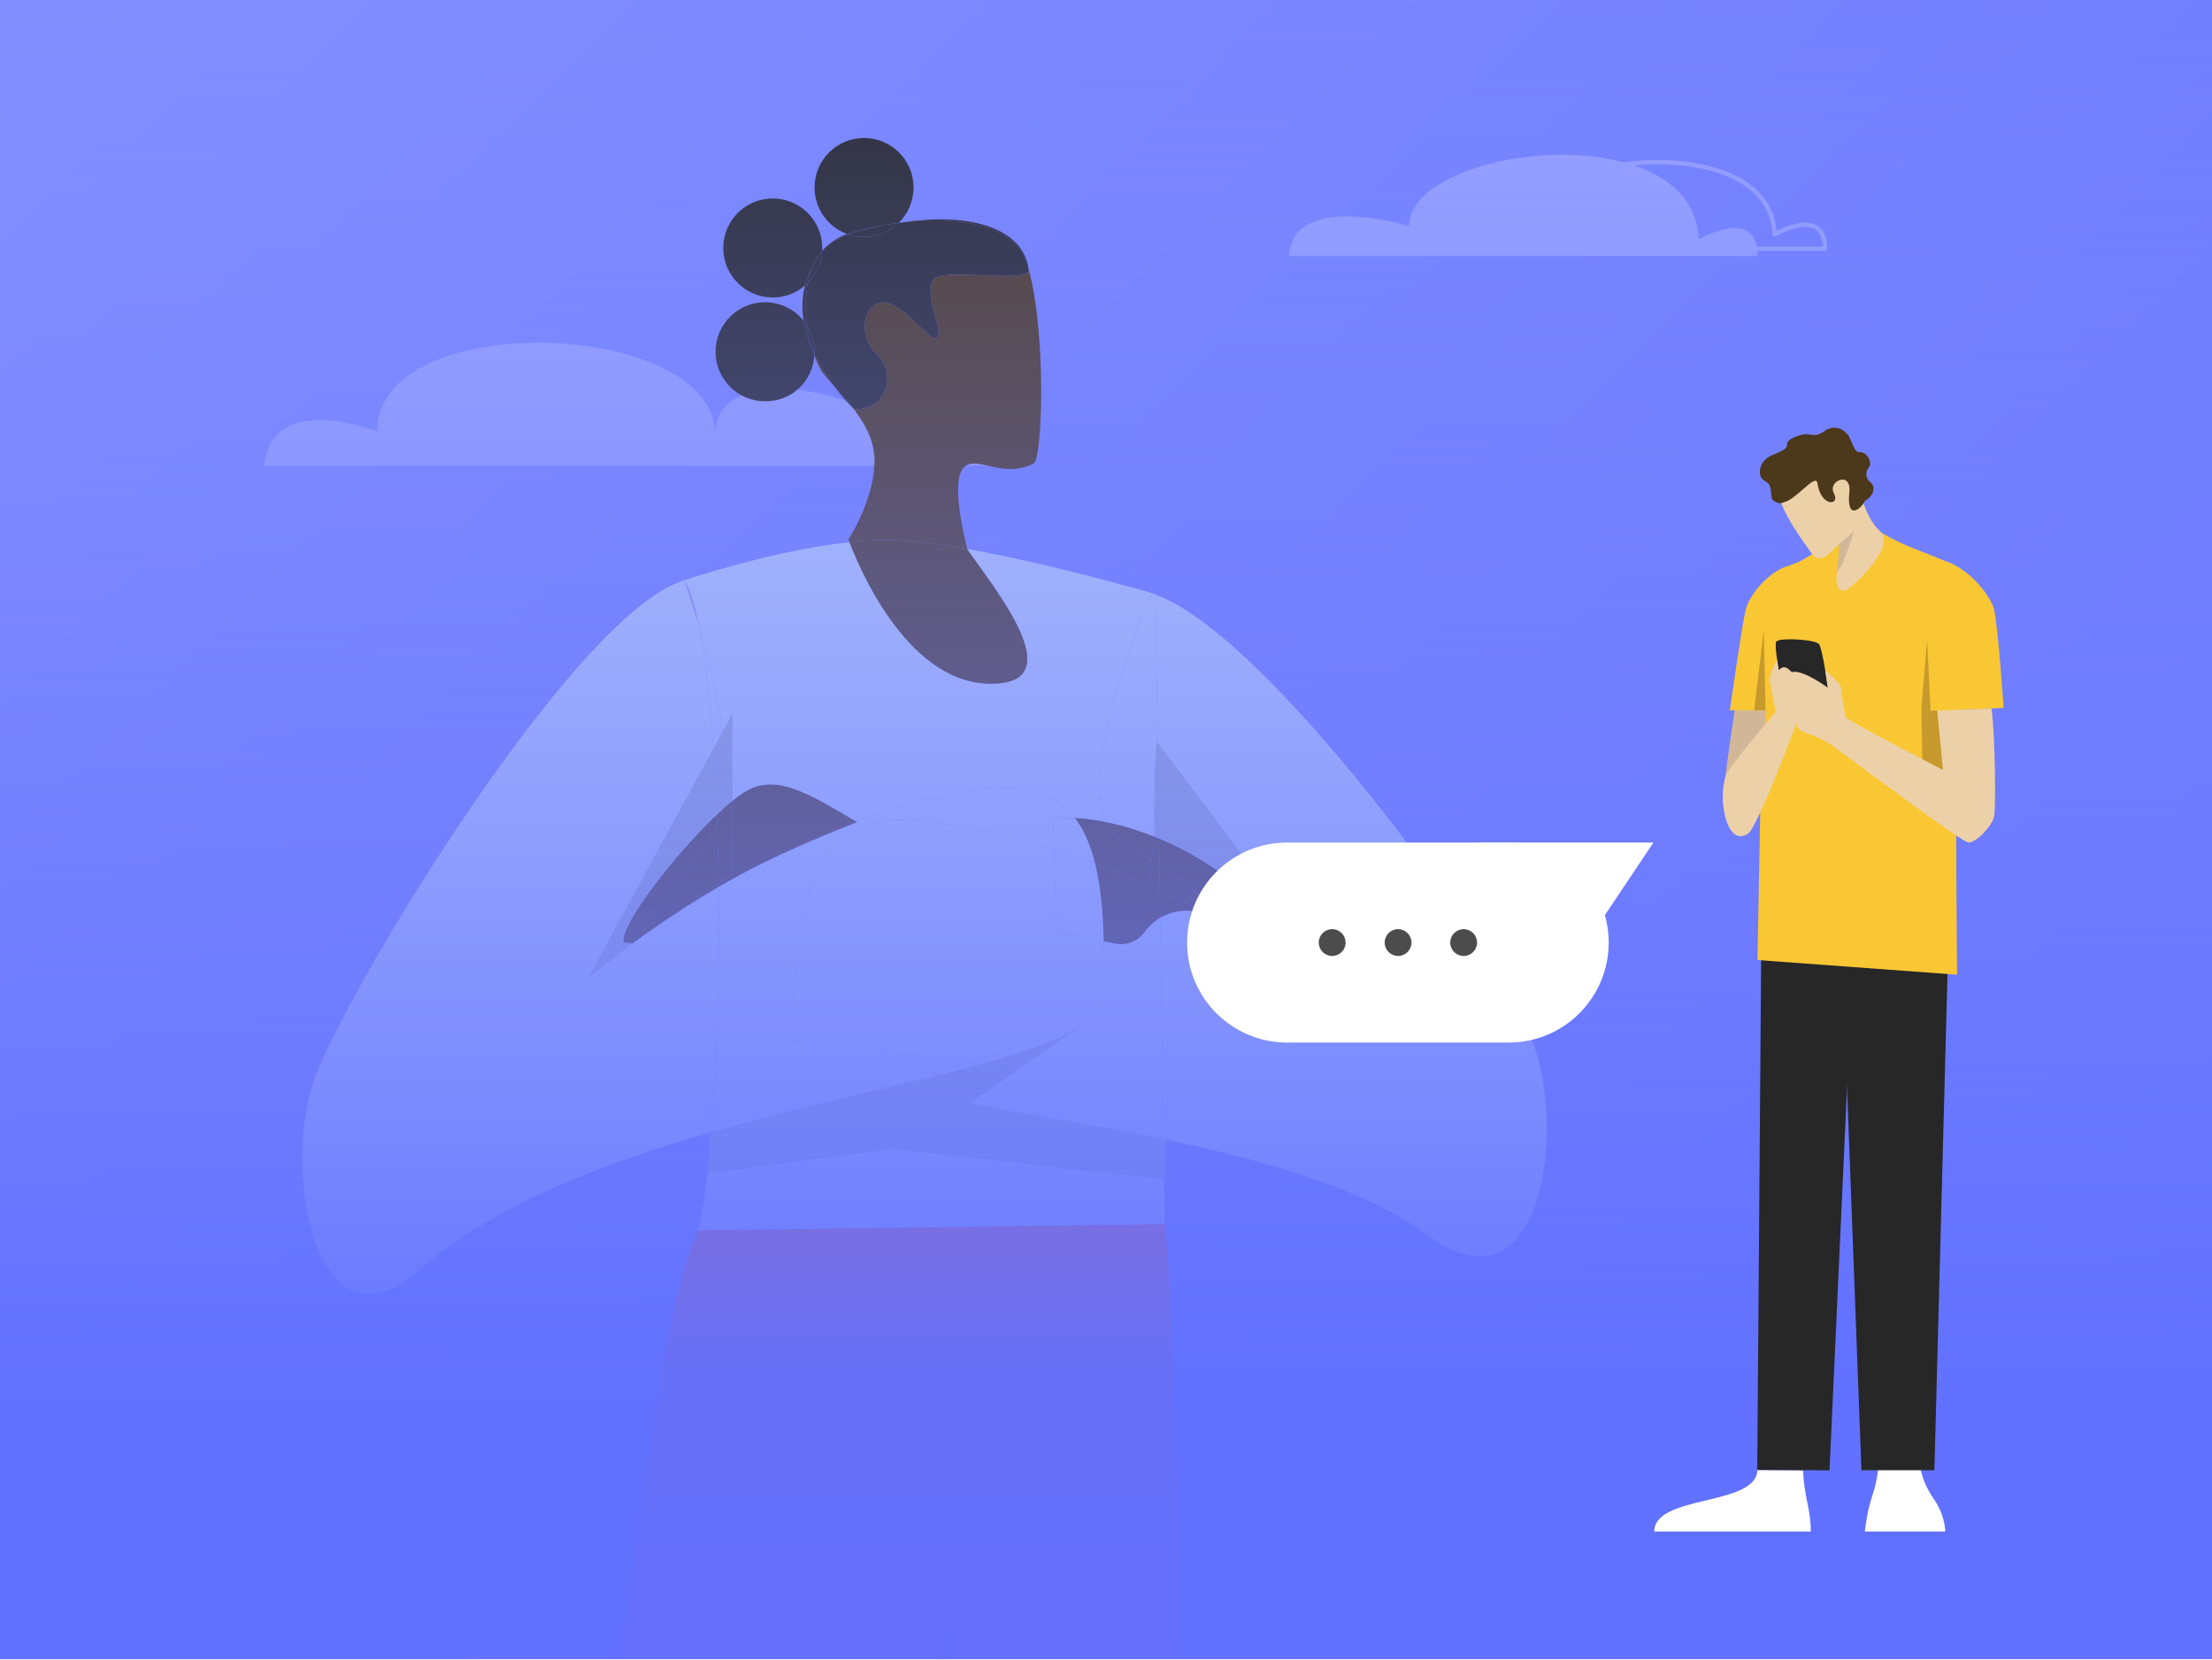
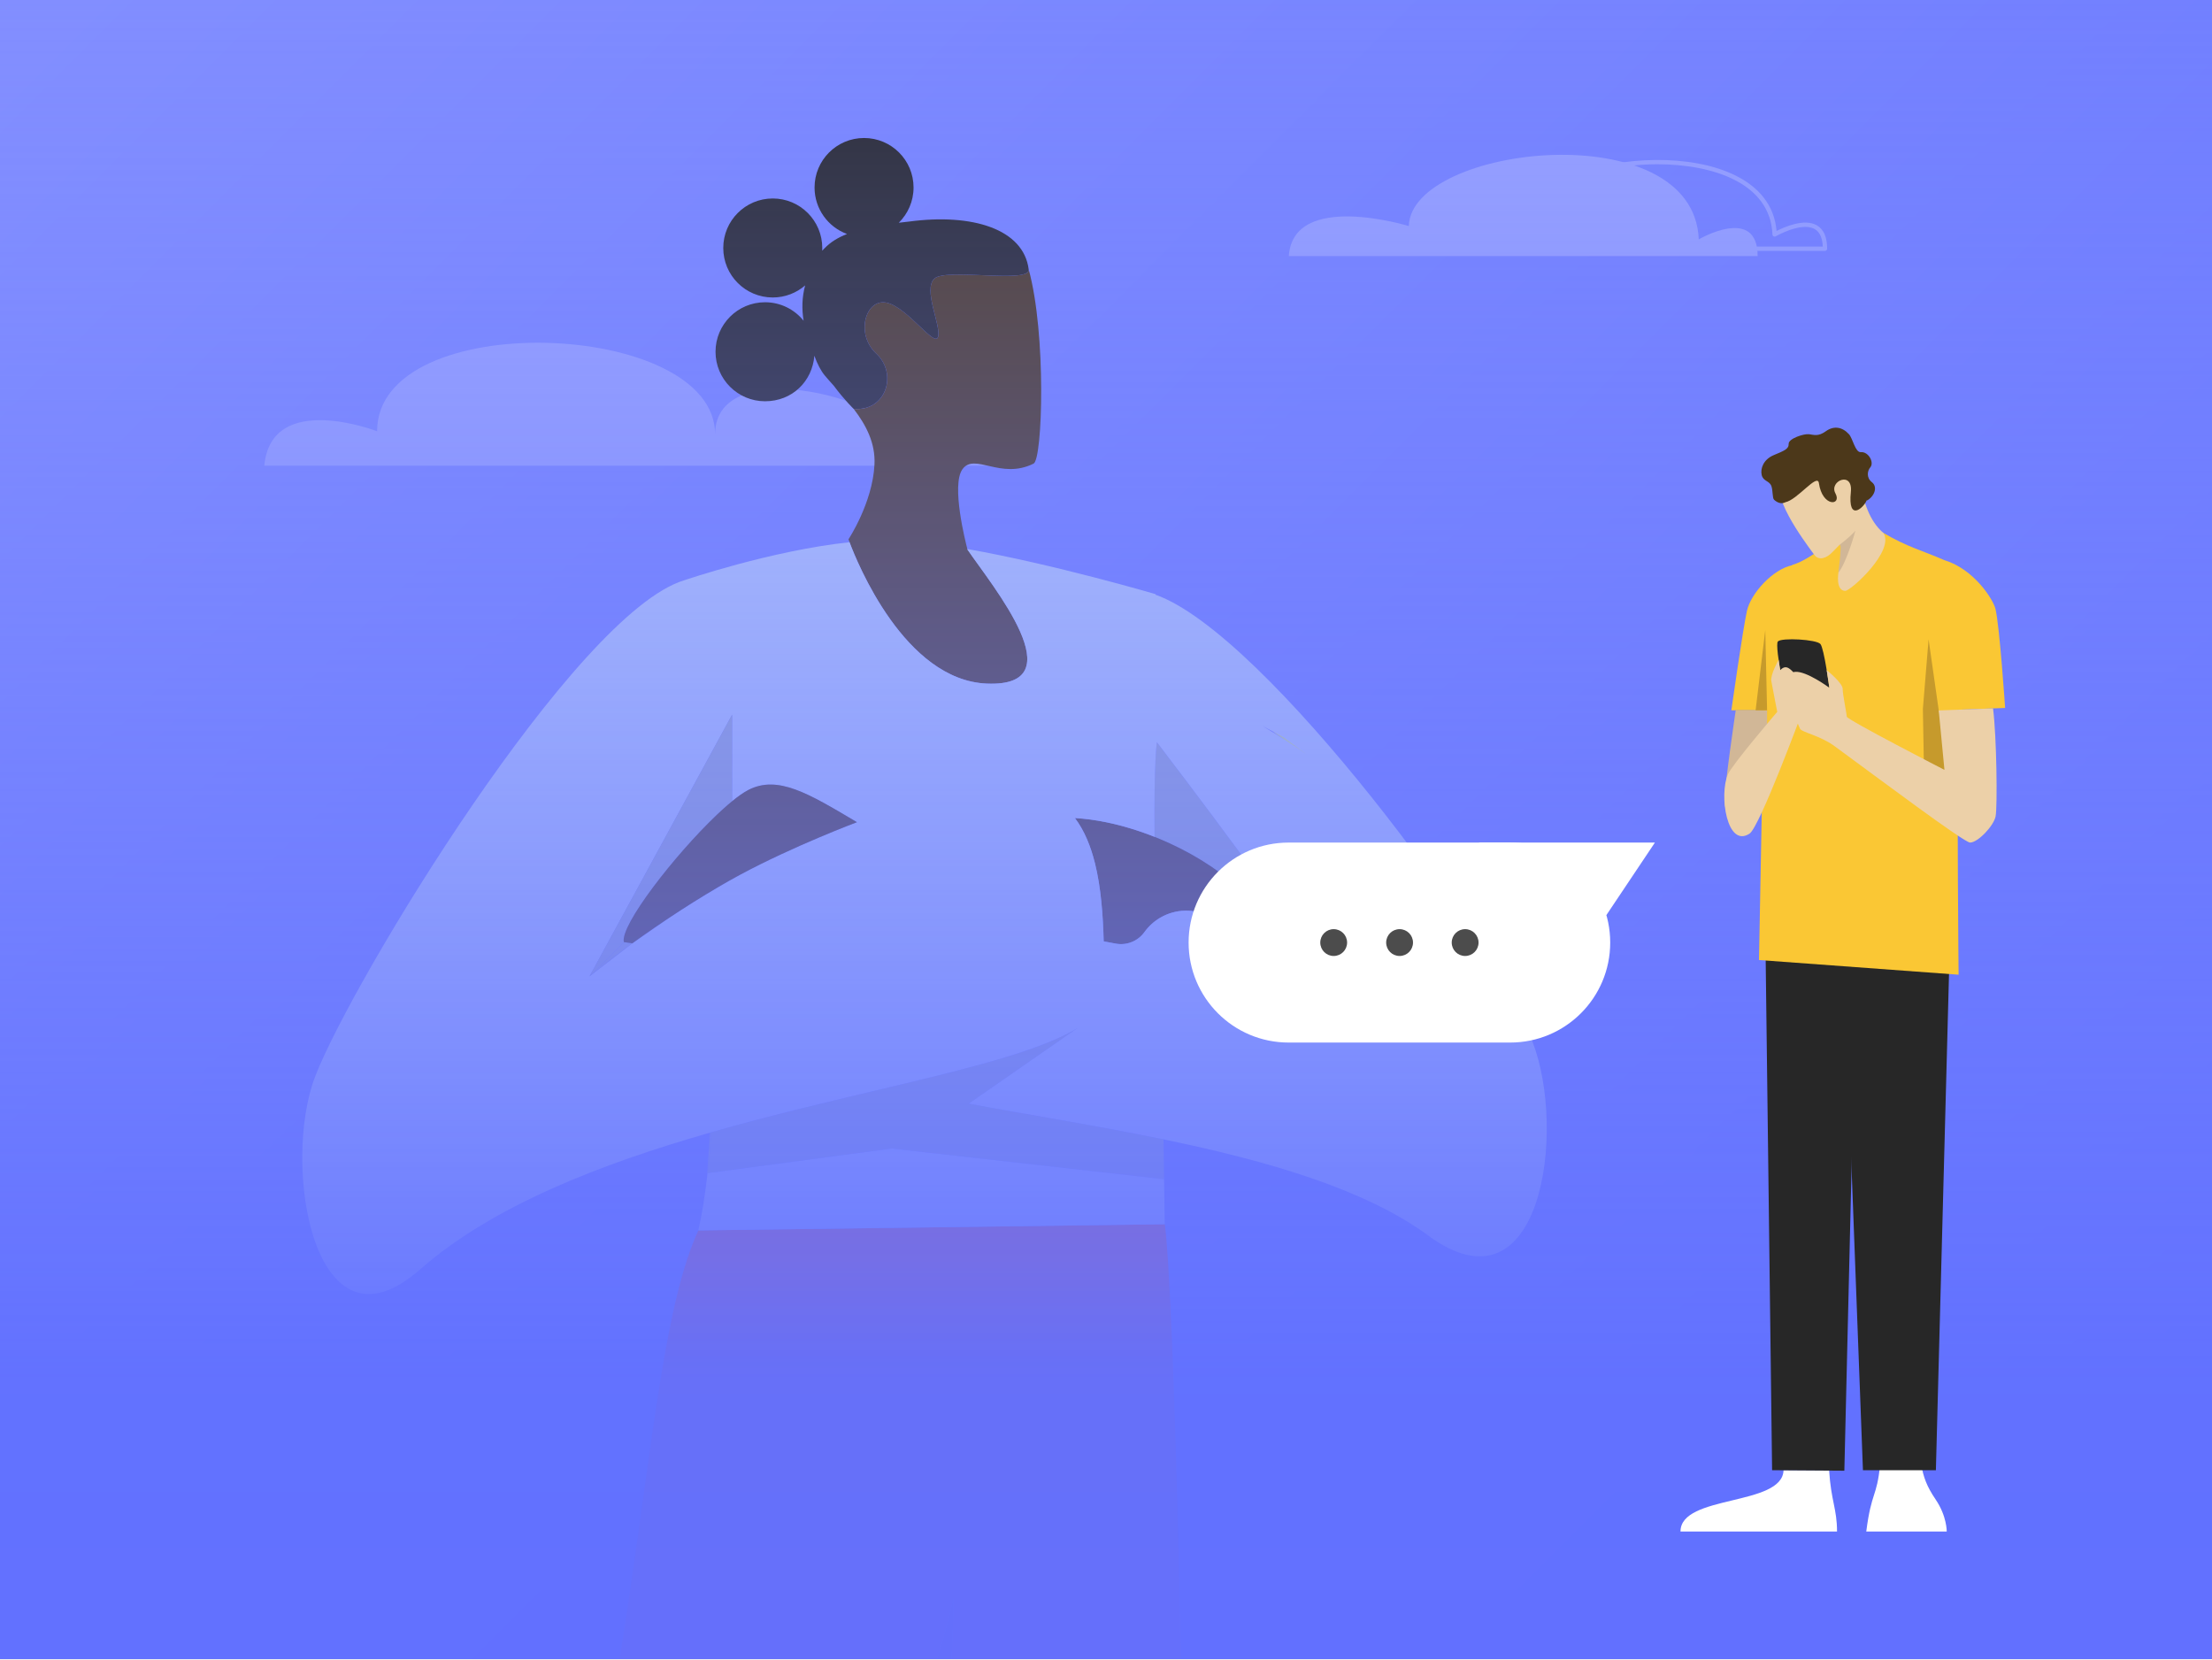
<svg xmlns="http://www.w3.org/2000/svg" width="100%" height="100%" viewBox="0 0 300 225" fill="none" preserveAspectRatio="xMidYMid meet">
-   <g clip-path="url(#clip0_1087_11652)">
-     <path d="M300 -11H0V289H300V-11Z" fill="url(#paint0_linear_1087_11652)" />
+   <g clip-path="url(#clip0_1365_11533)">
+     <rect width="300" height="225" fill="white" />
+     <path d="M300 -11H0V289H300V-11Z" fill="url(#paint0_linear_1365_11533)" />
+     <path d="M181.614 135.215C177.701 127.891 158.598 102.877 157.006 100.795C156.936 100.705 156.899 100.656 156.899 100.656C156.899 100.656 156.48 103.064 156.583 113.488C156.788 113.57 156.991 113.652 157.195 113.737C164.988 116.976 172.262 122.729 174.042 129.594C176.031 131.059 177.234 131.956 177.234 131.956C177.234 131.956 176.207 131.217 174.339 130.021C178.469 132.895 181.614 135.216 181.614 135.216V135.215Z" fill="#9EAFCC" />
    <path d="M238.377 34.724H174.794C175.396 25.834 191.067 30.656 191.067 30.656C191.369 19.656 229.714 15.344 230.392 32.463C230.392 32.463 238.377 27.796 238.377 34.724Z" fill="#97A1FF" />
    <path d="M192.904 33.931C192.848 33.873 192.82 33.792 192.826 33.711C192.934 32.116 193.595 30.889 194.792 30.067C198.25 27.689 205.119 29.405 206.773 29.868C207.337 24.871 216.345 21.744 224.629 21.692C232.17 21.644 240.328 24.163 240.945 31.321C241.98 30.791 244.708 29.581 246.413 30.559C247.337 31.089 247.804 32.156 247.804 33.729C247.804 33.89 247.673 34.022 247.512 34.022H193.117C193.037 34.022 192.959 33.988 192.904 33.93V33.931ZM246.121 31.069C244.321 30.036 240.863 32.03 240.827 32.05C240.738 32.102 240.63 32.103 240.539 32.055C240.448 32.005 240.391 31.913 240.387 31.81C240.108 24.777 232.207 22.28 224.83 22.28C224.764 22.28 224.697 22.28 224.631 22.28C216.379 22.329 207.46 25.548 207.329 30.259C207.326 30.35 207.281 30.436 207.208 30.489C207.135 30.541 207.038 30.558 206.951 30.531C206.869 30.506 198.756 28.051 195.123 30.55C194.16 31.212 193.595 32.184 193.44 33.439H247.213C247.161 32.254 246.795 31.457 246.121 31.07V31.069Z" fill="#97A1FF" />
    <path d="M135.174 63.161H35.845C36.787 52.934 51.144 58.482 51.144 58.482C51.144 41.573 96.984 43.288 96.984 58.886C96.984 47.506 122.697 54.323 122.697 60.562C122.697 55.678 135.171 56.666 135.171 63.162L135.174 63.161Z" fill="#99A3FF" />
-     <path d="M171.233 128.094C172.436 128.816 173.478 129.467 174.339 130.021C173.791 129.638 173.226 129.249 172.648 128.85L171.233 128.094Z" fill="url(#paint1_linear_1087_11652)" />
-     <path d="M92.829 78.686C92.829 78.686 93.692 81.123 94.744 84.723C94.193 82.057 93.556 79.984 92.829 78.686Z" fill="url(#paint2_linear_1087_11652)" />
-     <path d="M90.9 124.369L90.86 124.397C92.85 123.083 95.063 121.69 97.461 120.285V120.265C95.081 121.656 92.803 123.108 90.9 124.371V124.369Z" fill="url(#paint3_linear_1087_11652)" />
-     <path d="M120.944 155.758L95.962 159.098C95.605 162.2 95.188 164.841 94.713 166.863L157.965 166.025L157.875 159.921L120.944 155.758V155.758Z" fill="#BED2FA" />
-     <path d="M98.014 99.265L99.291 96.922V108.656C100.112 107.985 100.854 107.465 101.473 107.141C105.482 105.054 109.707 107.641 116.027 111.383C122.139 109.133 128.635 107.453 135.186 106.901C140.314 106.469 143.635 108.096 145.789 110.942C147.133 111.016 148.548 111.206 150.001 111.502C146.2 103.188 156.157 80.466 156.157 80.466C156.338 80.52 156.524 80.582 156.712 80.648V80.57C156.712 80.57 142.985 76.533 131.197 74.452C131.212 74.507 131.221 74.538 131.221 74.538C134.597 79.498 146.024 93.21 133.835 92.702C122.689 92.238 116.24 76.261 115.219 73.53C104.597 74.66 92.83 78.685 92.83 78.685C93.558 79.984 94.194 82.057 94.745 84.722C95.909 88.712 97.307 94.135 98.016 99.262L98.014 99.265Z" fill="#BED2FA" />
+     <path d="M90.899 124.369L90.859 124.397C92.849 123.083 95.062 121.69 97.46 120.285V120.265C95.08 121.656 92.802 123.108 90.899 124.371V124.369Z" fill="url(#paint1_linear_1365_11533)" />
    <path d="M100.334 118.647C99.372 119.166 98.408 119.709 97.462 120.263V120.284C98.398 119.736 99.362 119.187 100.351 118.639C100.345 118.642 100.34 118.645 100.334 118.647V118.647Z" fill="#BED2FA" />
-     <path d="M157.877 159.922L158.021 159.938L158.192 154.595C158.06 154.567 157.93 154.541 157.798 154.513L157.877 159.922Z" fill="#9EAFCC" />
    <path d="M96.296 153.602L95.909 159.106L95.962 159.099C96.16 157.379 96.34 155.519 96.501 153.543C96.432 153.562 96.365 153.583 96.296 153.602Z" fill="#9EAFCC" />
-     <path d="M157.877 159.922L157.798 154.513C148.657 152.626 139.411 151.173 131.397 149.668L130.161 150.528L120.816 147.404C113.253 149.206 104.867 151.152 96.503 153.544C96.342 155.521 96.162 157.381 95.964 159.101L120.945 155.761L157.877 159.924V159.922Z" fill="#9EAFCC" />
-     <path d="M181.615 135.215C181.615 135.215 178.468 132.895 174.34 130.019C173.478 129.467 172.437 128.815 171.235 128.093L164.164 124.318C161.967 123.145 159.392 123.26 157.355 124.453L157.688 147.086L158.429 147.174L158.192 154.592C171.768 157.413 185.07 161.206 193.713 167.559C209.089 178.863 212.516 153.325 207.85 141.273C202.886 128.449 171.707 85.932 156.711 80.647L157.007 100.794C158.599 102.875 177.702 127.889 181.615 135.213V135.215Z" fill="#BED2FA" />
-     <path d="M150 111.502C152.152 111.941 154.383 112.614 156.585 113.488C156.482 103.066 156.901 100.656 156.901 100.656C156.901 100.656 156.938 100.705 157.008 100.795L156.712 80.648C156.525 80.582 156.339 80.52 156.157 80.466C156.157 80.466 146.201 103.188 150.002 111.502H150Z" fill="#BED2FA" />
-     <path d="M155.217 126.402C154.332 127.634 152.814 128.245 151.323 127.967L149.69 127.664C149.753 130.003 149.744 132.354 149.744 134.608C149.744 136.423 148.452 137.988 146.155 139.407L138.392 144.804L157.688 147.087L157.355 124.454C156.535 124.935 155.803 125.588 155.217 126.402V126.402Z" fill="#BED2FA" />
-     <path d="M157.688 147.087L157.797 154.513C157.929 154.541 158.06 154.567 158.191 154.595L158.429 147.177L157.688 147.089V147.087Z" fill="#BED2FA" />
-     <path d="M138.392 144.804L131.396 149.667C139.41 151.171 148.656 152.626 157.796 154.511L157.687 147.086L138.39 144.802L138.392 144.804Z" fill="#BED2FA" />
-     <path d="M174.044 129.594L172.649 128.85C173.228 129.247 173.792 129.638 174.34 130.021C176.208 131.219 177.234 131.956 177.234 131.956C177.234 131.956 176.033 131.061 174.042 129.594H174.044Z" fill="#9EAFCC" />
-     <path d="M174.044 129.594C176.033 131.059 177.236 131.956 177.236 131.956C177.236 131.956 176.209 131.217 174.341 130.021C178.471 132.895 181.616 135.216 181.616 135.216C177.703 127.892 158.6 102.878 157.008 100.797L157.198 113.739C164.991 116.978 172.266 122.73 174.045 129.596L174.044 129.594Z" fill="#9EAFCC" />
-     <path d="M157.007 100.795C156.937 100.705 156.9 100.656 156.9 100.656C156.9 100.656 156.481 103.064 156.584 113.488C156.789 113.57 156.992 113.652 157.196 113.737L157.005 100.795H157.007Z" fill="#9EAFCC" />
-     <path d="M117.752 251.061C127.855 225.508 129.321 216.624 129.321 216.624C129.321 216.624 128.779 271.693 115.017 288.29L117.752 251.059L114.882 288.999H160.52C160.921 232.211 159.059 173.236 157.966 166.023L94.714 166.861C85.918 185.964 87.895 238.65 66.893 288.999H110.838L117.753 251.059L117.752 251.061Z" fill="#F24A24" />
-     <path d="M131.196 74.452C130.958 73.548 128.978 65.78 130.532 63.628C132.183 61.343 135.712 65.102 140.181 62.866C141.404 62.255 141.92 45.275 139.515 36.537C139.765 38.519 128.344 36.309 126.737 37.775C125.131 39.241 127.645 44.128 127.226 45.665C126.807 47.201 123.177 41.764 120.315 41.062C117.453 40.359 115.916 45.246 118.849 47.969C121.781 50.692 120.177 55.817 115.778 55.454C117.429 57.605 118.742 60.057 118.598 62.995C118.345 68.201 115.072 73.136 115.072 73.136C115.072 73.136 115.122 73.278 115.217 73.533C116.949 73.349 118.651 73.242 120.267 73.242C123.237 73.242 127.1 73.73 131.197 74.453L131.196 74.452Z" fill="#4C381A" />
-     <path d="M111.793 33.707C111.695 33.802 111.601 33.9 111.509 34.002C111.509 34.007 111.509 34.013 111.509 34.019C111.601 33.912 111.696 33.808 111.794 33.707H111.793Z" fill="#4C381A" />
-     <path d="M123.312 30.045H123.318C122.84 30.09 122.366 30.146 121.897 30.209C121.885 30.221 121.874 30.231 121.863 30.241C122.329 30.177 122.811 30.111 123.312 30.045V30.045Z" fill="#4C381A" />
-     <path d="M110.449 48.246C110.858 49.373 111.346 50.31 111.87 50.932C112.245 51.379 112.655 51.837 113.079 52.308C112.197 51.121 111.245 49.659 110.465 48.027C110.462 48.101 110.455 48.172 110.449 48.246V48.246Z" fill="#4C381A" />
-     <path d="M133.834 92.704C146.023 93.212 134.596 79.499 131.219 74.54C131.219 74.54 131.21 74.509 131.196 74.453C127.099 73.73 123.236 73.242 120.265 73.242C118.649 73.242 116.949 73.349 115.216 73.533C116.237 76.262 122.687 92.239 133.833 92.705L133.834 92.704Z" fill="#4C381A" />
-     <path d="M121.898 30.207C123.133 28.99 123.899 27.298 123.899 25.428C123.899 21.72 120.894 18.714 117.186 18.714C113.479 18.714 110.473 21.72 110.473 25.428C110.473 28.324 112.307 30.792 114.877 31.734C116.256 31.199 117.916 30.843 119.937 30.524C120.576 30.404 121.23 30.298 121.898 30.207V30.207Z" fill="#272727" />
-     <path d="M121.863 30.241C121.875 30.23 121.887 30.219 121.897 30.209C121.23 30.298 120.574 30.405 119.936 30.525C120.545 30.429 121.187 30.336 121.862 30.243L121.863 30.241Z" fill="#272727" />
-     <path d="M108.992 43.501C107.761 41.972 105.876 40.992 103.759 40.992C100.052 40.992 97.046 43.998 97.046 47.705C97.046 51.413 100.052 54.419 103.759 54.419C107.467 54.419 110.174 51.701 110.449 48.246C110.344 47.953 110.243 47.648 110.147 47.331C109.625 46.122 109.207 44.831 108.992 43.499V43.501Z" fill="#272727" />
-     <path d="M110.147 47.331C110.241 47.648 110.342 47.953 110.449 48.246C110.455 48.172 110.461 48.101 110.465 48.027C110.355 47.799 110.25 47.566 110.149 47.331H110.147Z" fill="#272727" />
-     <path d="M110.629 35.241C110.881 34.79 111.173 34.373 111.508 34C111.516 33.877 111.519 33.754 111.519 33.629C111.519 29.922 108.513 26.916 104.805 26.916C101.098 26.916 98.092 29.922 98.092 33.629C98.092 37.337 101.098 40.343 104.805 40.343C106.485 40.343 108.021 39.723 109.198 38.704C109.226 38.604 109.254 38.503 109.285 38.403C109.67 37.148 110.111 36.109 110.629 35.242V35.241Z" fill="#272727" />
-     <path d="M111.509 34.018C111.509 34.018 111.509 34.006 111.509 34C111.173 34.372 110.882 34.79 110.63 35.241C110.899 34.788 111.191 34.384 111.507 34.018H111.509Z" fill="#272727" />
-     <path d="M115.779 55.453C114.917 54.331 113.965 53.291 113.079 52.308C114.521 54.246 115.773 55.447 115.779 55.453Z" fill="#272727" />
-     <path d="M109.547 38.384C109.436 38.496 109.32 38.601 109.2 38.704C108.758 40.316 108.737 41.937 108.991 43.499C109.166 43.719 109.33 43.949 109.478 44.19C109.219 42.272 109.201 40.233 109.546 38.383L109.547 38.384Z" fill="#272727" />
-     <path d="M115.133 31.82C115.048 31.793 114.961 31.765 114.878 31.734C113.643 32.213 112.634 32.835 111.793 33.706C112.049 33.456 112.328 33.228 112.631 33.029C113.277 32.604 114.129 32.194 115.133 31.819V31.82Z" fill="#272727" />
-     <path d="M139.228 35.569C139.329 35.878 139.424 36.202 139.516 36.536C138.819 31.04 131.839 28.908 123.319 30.042C130.116 29.383 137.577 30.506 139.228 35.567V35.569Z" fill="#272727" />
-     <path d="M118.849 47.967C115.917 45.244 117.453 40.358 120.316 41.061C123.178 41.764 126.808 47.2 127.227 45.663C127.646 44.127 125.132 39.24 126.737 37.773C128.343 36.307 139.766 38.518 139.515 36.536C139.423 36.202 139.328 35.877 139.227 35.569C137.576 30.508 130.115 29.384 123.318 30.044H123.313C122.813 30.111 122.33 30.177 121.864 30.241C120.655 31.418 119.006 32.143 117.185 32.143C116.469 32.143 115.779 32.03 115.131 31.822C114.128 32.197 113.276 32.607 112.63 33.032C112.326 33.231 112.048 33.458 111.792 33.709C111.695 33.81 111.6 33.912 111.506 34.021C111.409 35.723 110.678 37.256 109.545 38.386C109.2 40.236 109.218 42.275 109.477 44.192C110.107 45.215 110.47 46.419 110.47 47.707C110.47 47.815 110.467 47.922 110.462 48.029C111.241 49.661 112.193 51.123 113.075 52.309C113.961 53.292 114.913 54.332 115.775 55.454C120.173 55.819 121.777 50.692 118.845 47.969L118.849 47.967Z" fill="#272727" />
-     <path d="M119.938 30.524C117.916 30.843 116.256 31.199 114.878 31.734C114.961 31.765 115.048 31.793 115.133 31.82C116.501 31.309 118.15 30.861 119.938 30.524V30.524Z" fill="#272727" />
-     <path d="M115.133 31.82C115.78 32.028 116.47 32.141 117.187 32.141C119.006 32.141 120.655 31.416 121.865 30.24C121.188 30.334 120.547 30.427 119.939 30.523C118.152 30.859 116.502 31.308 115.134 31.819L115.133 31.82Z" fill="#272727" />
-     <path d="M109.48 44.19C109.332 43.949 109.168 43.719 108.992 43.499C109.209 44.831 109.625 46.122 110.148 47.331C109.859 46.365 109.629 45.298 109.48 44.19V44.19Z" fill="#272727" />
-     <path d="M110.464 48.027C110.468 47.92 110.473 47.813 110.473 47.705C110.473 46.416 110.109 45.213 109.479 44.191C109.629 45.3 109.86 46.366 110.147 47.333C110.249 47.567 110.355 47.8 110.464 48.029V48.027Z" fill="#272727" />
-     <path d="M110.629 35.241C110.111 36.109 109.671 37.148 109.285 38.402C109.254 38.502 109.226 38.602 109.198 38.702C109.317 38.6 109.434 38.493 109.545 38.383C109.758 37.237 110.111 36.166 110.629 35.241Z" fill="#272727" />
-     <path d="M109.547 38.384C110.681 37.253 111.412 35.721 111.508 34.019C111.192 34.384 110.9 34.79 110.631 35.242C110.112 36.168 109.761 37.24 109.547 38.384Z" fill="#272727" />
+     <path d="M157.966 166.025L94.714 166.863C85.918 185.966 87.895 238.652 66.893 289H110.838L117.753 251.061C127.856 225.508 129.323 216.624 129.323 216.624C129.323 216.624 128.781 271.693 115.019 288.29L117.753 251.059L114.884 288.999H160.521C160.922 232.211 159.061 173.236 157.968 166.023L157.966 166.025Z" fill="#F24A24" />
+     <path d="M139.517 36.537C139.767 38.519 128.346 36.309 126.739 37.775C125.133 39.241 127.647 44.128 127.228 45.665C126.809 47.201 123.179 41.764 120.317 41.062C117.455 40.359 115.918 45.246 118.851 47.969C121.783 50.692 120.179 55.817 115.78 55.454C117.431 57.605 118.744 60.057 118.6 62.995C118.347 68.201 115.074 73.136 115.074 73.136C115.074 73.136 115.124 73.278 115.219 73.533C116.24 76.262 122.69 92.239 133.836 92.705C146.025 93.213 134.598 79.501 131.221 74.541C131.221 74.541 131.212 74.51 131.198 74.455C130.96 73.551 128.98 65.783 130.534 63.631C132.185 61.346 135.714 65.105 140.183 62.869C141.406 62.258 141.922 45.278 139.517 36.54V36.537Z" fill="#4C381A" />
+     <path d="M139.516 36.537C138.819 31.041 131.839 28.91 123.319 30.044C122.842 30.09 122.367 30.145 121.898 30.207C123.133 28.99 123.899 27.298 123.899 25.428C123.899 21.72 120.894 18.714 117.186 18.714C113.479 18.714 110.473 21.72 110.473 25.428C110.473 28.324 112.307 30.792 114.877 31.734C113.643 32.213 112.633 32.835 111.792 33.706C111.694 33.801 111.601 33.899 111.508 34C111.516 33.877 111.519 33.754 111.519 33.629C111.519 29.922 108.513 26.916 104.805 26.916C101.098 26.916 98.092 29.922 98.092 33.629C98.092 37.337 101.098 40.343 104.805 40.343C106.485 40.343 108.021 39.723 109.198 38.704C108.756 40.316 108.735 41.937 108.989 43.499C107.758 41.97 105.873 40.99 103.756 40.99C100.049 40.99 97.043 43.996 97.043 47.704C97.043 51.411 100.049 54.417 103.756 54.417C107.464 54.417 110.171 51.7 110.446 48.244C110.855 49.372 111.343 50.308 111.867 50.931C112.242 51.377 112.652 51.836 113.076 52.306C114.517 54.244 115.77 55.445 115.775 55.451C120.174 55.816 121.778 50.689 118.846 47.966C115.913 45.243 117.45 40.356 120.312 41.059C123.174 41.762 126.804 47.198 127.223 45.662C127.642 44.125 125.128 39.238 126.734 37.772C128.339 36.306 139.762 38.516 139.512 36.534L139.516 36.537Z" fill="#272727" />
    <path d="M129.321 216.624C129.321 216.624 127.854 225.508 117.751 251.061L115.017 288.291C128.779 271.694 129.321 216.625 129.321 216.625V216.624Z" fill="#E33E23" />
-     <path d="M120.816 147.401L130.161 150.525L131.397 149.666C127.534 148.94 123.957 148.204 120.818 147.399L120.816 147.401Z" fill="#9EAFCC" />
-     <path d="M146.155 139.407C143.295 141.174 138.877 142.712 133.453 144.219L138.391 144.804L146.155 139.407Z" fill="#9EAFCC" />
-     <path d="M133.454 144.219C129.668 145.272 125.394 146.31 120.816 147.401C123.957 148.204 127.534 148.942 131.396 149.667L138.392 144.804L133.454 144.219Z" fill="#9EAFCC" />
-     <path d="M157.283 119.579L157.301 120.757C162.989 123.358 167.777 126.02 171.234 128.094L172.649 128.85C167.209 125.11 160.68 120.871 157.283 119.579Z" fill="#4C381A" />
-     <path d="M157.299 120.757L157.282 119.579C156.71 119.361 156.226 119.226 155.852 119.192L156.17 116.718C154.671 115.668 153.176 114.629 151.718 113.629C150.968 113.115 150.406 112.39 150 111.502C148.548 111.206 147.133 111.017 145.787 110.942C147.063 112.63 147.927 114.747 148.513 117.115C151.619 118.267 154.563 119.504 157.299 120.757Z" fill="#4C381A" />
-     <path d="M157.355 124.454C159.391 123.262 161.966 123.146 164.164 124.319L171.234 128.094C167.777 126.019 162.989 123.358 157.301 120.757L157.355 124.454Z" fill="#4C381A" />
-     <path d="M148.515 117.115C149.306 120.314 149.589 123.974 149.688 127.664L151.322 127.967C152.813 128.244 154.331 127.634 155.215 126.402C155.801 125.588 156.534 124.933 157.354 124.454L157.3 120.757C154.563 119.506 151.619 118.268 148.514 117.115H148.515Z" fill="#4C381A" />
-     <path d="M151.718 113.629C153.176 114.629 154.671 115.668 156.17 116.718L156.584 113.488C154.383 112.614 152.152 111.941 150 111.502C150.406 112.39 150.968 113.115 151.718 113.629V113.629Z" fill="#4C381A" />
-     <path d="M174.044 129.594C170.316 126.849 163.818 122.1 157.253 117.479L157.284 119.579C160.679 120.871 167.208 125.11 172.65 128.85L174.044 129.594V129.594Z" fill="#4C381A" />
-     <path d="M156.17 116.718L155.853 119.192C156.226 119.226 156.711 119.362 157.282 119.579L157.251 117.479C156.891 117.225 156.531 116.972 156.169 116.718H156.17Z" fill="#4C381A" />
-     <path d="M157.197 113.737L157.253 117.479C163.818 122.102 170.316 126.849 174.044 129.594C172.265 122.729 164.99 116.976 157.197 113.737V113.737Z" fill="#4C381A" />
-     <path d="M157.252 117.479L157.197 113.737C156.993 113.652 156.788 113.569 156.584 113.488L156.17 116.718C156.53 116.972 156.891 117.225 157.252 117.479Z" fill="#4C381A" />
-     <path d="M97.259 139.936C97.475 133.634 97.546 126.908 97.461 120.284C95.063 121.688 92.848 123.082 90.86 124.396L85.752 127.93L79.949 132.408L96.752 101.581C96.299 94.913 95.636 89.039 94.744 84.723C93.692 81.121 92.829 78.686 92.829 78.686C78.063 83.085 47.798 132.933 42.771 145.918C38.105 157.97 42.57 184.798 56.908 172.204C66.834 163.485 81.52 157.841 96.296 153.602L97.259 139.936V139.936Z" fill="#BED2FA" />
-     <path d="M94.743 84.723C95.635 89.04 96.299 94.913 96.751 101.581L98.014 99.263C97.305 94.136 95.908 88.713 94.743 84.723Z" fill="#BED2FA" />
-     <path d="M107.773 139.217C107.773 126.336 108.711 110.001 123.586 111.256C130.29 111.821 136.843 113.293 142.938 115.207L142.812 110.983C143.751 110.897 144.749 110.887 145.788 110.944C143.636 108.098 140.313 106.47 135.185 106.902C128.633 107.455 122.138 109.135 116.026 111.385C116.092 111.424 116.157 111.462 116.223 111.501C116.223 111.501 107.606 114.733 100.35 118.64C99.361 119.188 98.397 119.737 97.461 120.285C97.546 126.908 97.474 133.634 97.259 139.938L108.34 141.249C107.97 140.616 107.773 139.94 107.773 139.218V139.217Z" fill="#BED2FA" />
-     <path d="M97.258 139.936L96.296 153.602C96.365 153.583 96.432 153.562 96.501 153.543C96.836 149.424 97.091 144.808 97.258 139.936V139.936Z" fill="#BED2FA" />
-     <path d="M108.34 141.247L97.258 139.936C97.091 144.808 96.836 149.424 96.501 153.543C104.865 151.149 113.253 149.204 120.814 147.402C114.45 145.773 109.876 143.874 108.338 141.249L108.34 141.247Z" fill="#BED2FA" />
-     <path d="M149.743 134.608C149.743 132.355 149.751 130.003 149.688 127.664L143.275 126.471L142.938 115.205C136.842 113.292 130.288 111.82 123.586 111.254C108.711 109.999 107.773 126.335 107.773 139.215C107.773 139.939 107.97 140.613 108.34 141.246L131.598 143.998L146.155 139.406C148.452 137.988 149.744 136.422 149.744 134.607L149.743 134.608Z" fill="#BED2FA" />
-     <path d="M131.597 144L108.34 141.247C109.878 143.872 114.45 145.772 120.816 147.401L131.597 144Z" fill="#BED2FA" />
-     <path d="M131.598 144L133.454 144.219C138.876 142.71 143.296 141.172 146.155 139.407L131.598 144Z" fill="#BED2FA" />
-     <path d="M120.816 147.401C125.394 146.31 129.668 145.272 133.454 144.219L131.598 144L120.816 147.401Z" fill="#BED2FA" />
-     <path d="M142.812 110.982L142.938 115.205C144.844 115.803 146.706 116.444 148.514 117.115C147.928 114.747 147.063 112.63 145.788 110.942C144.749 110.885 143.751 110.897 142.812 110.982Z" fill="#BED2FA" />
-     <path d="M149.688 127.664C149.588 123.974 149.304 120.314 148.515 117.115C146.707 116.444 144.845 115.804 142.939 115.205L143.276 126.471L149.689 127.664H149.688Z" fill="#BED2FA" />
+     <path d="M157.795 154.513C148.655 152.626 139.409 151.173 131.395 149.668L138.391 144.805L146.154 139.409C143.295 141.175 138.877 142.713 133.453 144.221C129.667 145.274 125.393 146.311 120.815 147.402C113.252 149.204 104.866 151.151 96.502 153.543C96.341 155.519 96.161 157.379 95.963 159.099L120.944 155.759L157.876 159.922L157.797 154.513H157.795Z" fill="#9EAFCC" />
+     <path d="M174.044 129.594C172.264 122.729 164.99 116.976 157.197 113.737C156.993 113.652 156.788 113.569 156.584 113.488C154.383 112.614 152.152 111.941 150 111.502C148.548 111.206 147.133 111.017 145.787 110.942C147.063 112.63 147.927 114.747 148.513 117.115C149.304 120.314 149.587 123.974 149.687 127.664L151.32 127.967C152.811 128.244 154.329 127.634 155.213 126.402C155.799 125.588 156.532 124.933 157.352 124.454C159.388 123.262 161.963 123.146 164.161 124.319L171.231 128.094L172.646 128.85L174.041 129.594H174.044Z" fill="#4C381A" />
+     <path d="M120.943 155.758L95.961 159.098C95.604 162.2 95.186 164.841 94.712 166.863L157.964 166.025L157.875 159.921L120.943 155.758V155.758Z" fill="#BED2FA" />
+     <path d="M207.848 141.276C202.884 128.452 171.705 85.935 156.709 80.649V80.572C156.709 80.572 142.982 76.535 131.194 74.453C131.209 74.509 131.218 74.54 131.218 74.54C134.594 79.499 146.021 93.212 133.832 92.704C122.686 92.239 116.237 76.262 115.216 73.532C104.594 74.661 92.827 78.686 92.827 78.686C78.061 83.085 47.796 132.933 42.769 145.918C38.103 157.97 42.568 184.798 56.906 172.204C66.832 163.485 81.519 157.841 96.294 153.602C96.363 153.583 96.431 153.562 96.499 153.543C104.864 151.149 113.251 149.204 120.813 147.402C125.391 146.311 129.665 145.274 133.45 144.221C138.873 142.712 143.292 141.174 146.152 139.409L138.388 144.805L131.392 149.668C139.406 151.173 148.652 152.627 157.793 154.513C157.925 154.541 158.055 154.567 158.187 154.595C171.763 157.416 185.065 161.208 193.708 167.562C209.084 178.866 212.511 153.328 207.845 141.276H207.848ZM100.349 118.64C99.36 119.188 98.396 119.737 97.46 120.285C95.062 121.69 92.848 123.083 90.86 124.397L85.752 127.932L79.948 132.41L96.751 101.582L98.014 99.265L99.291 96.922V108.656C100.112 107.985 100.854 107.465 101.473 107.141C105.482 105.054 109.706 107.641 116.027 111.383C116.093 111.423 116.158 111.461 116.224 111.499C116.224 111.499 107.607 114.732 100.351 118.639L100.349 118.64ZM174.34 130.021C173.477 129.468 172.437 128.816 171.234 128.094L164.164 124.319C161.966 123.146 159.391 123.262 157.355 124.454C156.535 124.935 155.802 125.588 155.216 126.402C154.331 127.634 152.814 128.245 151.323 127.967L149.689 127.664C149.59 123.974 149.306 120.314 148.516 117.115C147.93 114.747 147.066 112.63 145.79 110.942C147.135 111.016 148.55 111.206 150.003 111.502C152.155 111.941 154.386 112.614 156.587 113.488C156.485 103.066 156.904 100.656 156.904 100.656C156.904 100.656 156.94 100.705 157.011 100.795C158.603 102.877 177.706 127.891 181.619 135.215C181.619 135.215 178.472 132.895 174.344 130.019L174.34 130.021Z" fill="#BED2FA" />
    <path d="M90.422 124.687C90.567 124.59 90.713 124.494 90.86 124.396L90.899 124.368C90.737 124.475 90.577 124.582 90.422 124.686V124.687Z" fill="#9EAFCC" />
-     <path d="M87.296 126.829C86.365 127.483 85.805 127.892 85.757 127.929C86.243 127.576 86.757 127.209 87.296 126.829Z" fill="#9EAFCC" />
+     <path d="M87.295 126.829C86.364 127.483 85.804 127.892 85.756 127.929C86.242 127.576 86.756 127.209 87.295 126.829Z" fill="#9EAFCC" />
    <path d="M84.608 127.762C81.932 130.539 79.947 132.41 79.947 132.41C79.947 132.41 82.073 130.595 85.751 127.932C85.042 127.831 84.613 127.763 84.607 127.762H84.608Z" fill="#9EAFCC" />
-     <path d="M98.023 109.75C98.462 109.353 98.886 108.985 99.29 108.656V96.922L98.013 99.265C98.556 103.192 98.697 106.946 98.022 109.75H98.023Z" fill="#9EAFCC" />
    <path d="M87.296 126.829C86.757 127.208 86.243 127.576 85.756 127.929L85.752 127.932L90.86 124.397C90.712 124.495 90.565 124.592 90.422 124.688C89.165 125.528 88.094 126.269 87.296 126.829Z" fill="#9EAFCC" />
-     <path d="M84.608 127.762C84.066 125.503 91.534 115.901 97.216 110.5C97.099 107.421 96.943 104.43 96.751 101.582L79.948 132.41C79.948 132.41 81.933 130.539 84.609 127.762H84.608Z" fill="#9EAFCC" />
    <path d="M79.947 132.41L85.751 127.932C82.073 130.596 79.947 132.41 79.947 132.41Z" fill="#9EAFCC" />
-     <path d="M98.023 109.75C98.699 106.945 98.558 103.192 98.015 99.265L96.752 101.582C96.945 104.43 97.099 107.422 97.216 110.5C97.49 110.241 97.76 109.989 98.023 109.75Z" fill="#9EAFCC" />
-     <path d="M90.899 124.369C92.804 123.106 95.082 121.655 97.46 120.263C97.459 120.12 97.456 119.978 97.455 119.834L90.899 124.369V124.369Z" fill="#4C381A" />
-     <path d="M97.455 119.834C97.457 119.978 97.46 120.12 97.461 120.263C98.409 119.709 99.371 119.166 100.333 118.647C100.339 118.645 100.344 118.642 100.35 118.639C105.075 116.024 110.387 113.46 116.026 111.383C109.706 107.641 105.481 105.054 101.472 107.141C100.852 107.463 100.111 107.985 99.29 108.656V118.565L97.455 119.835V119.834Z" fill="#4C381A" />
-     <path d="M116.224 111.5C116.158 111.461 116.093 111.423 116.027 111.385C110.388 113.462 105.075 116.025 100.351 118.64C107.607 114.735 116.224 111.5 116.224 111.5Z" fill="#4C381A" />
-     <path d="M97.265 111.849C94.61 116.928 88.772 123.442 84.608 127.762C84.614 127.762 85.042 127.831 85.752 127.932L85.757 127.929C85.805 127.894 86.365 127.483 87.296 126.829C88.259 126.15 89.303 125.434 90.422 124.688C90.579 124.584 90.739 124.478 90.9 124.371L97.455 119.835C97.417 117.142 97.354 114.468 97.265 111.849Z" fill="#4C381A" />
-     <path d="M97.265 111.849C97.354 114.468 97.417 117.142 97.455 119.835L99.29 118.565V108.656C98.886 108.987 98.461 109.353 98.023 109.75C97.836 110.528 97.587 111.234 97.265 111.849V111.849Z" fill="#4C381A" />
+     <path d="M98.014 99.265L96.751 101.582L79.948 132.41C79.948 132.41 81.933 130.539 84.609 127.762C84.067 125.503 91.535 115.901 97.217 110.5C97.491 110.241 97.761 109.989 98.024 109.75C98.464 109.353 98.887 108.985 99.291 108.656V96.922L98.014 99.265V99.265Z" fill="#9EAFCC" />
    <path d="M90.422 124.687C89.303 125.433 88.258 126.15 87.296 126.827C88.094 126.266 89.165 125.526 90.422 124.687Z" fill="#4C381A" />
-     <path d="M85.752 127.93L85.757 127.927L85.752 127.93Z" fill="#4C381A" />
-     <path d="M97.264 111.849C97.248 111.398 97.232 110.948 97.216 110.5C91.534 115.901 84.065 125.503 84.608 127.762C88.771 123.442 94.612 116.928 97.264 111.849V111.849Z" fill="#4C381A" />
-     <path d="M98.023 109.75C97.759 109.989 97.49 110.241 97.216 110.5C97.233 110.948 97.249 111.398 97.264 111.849C97.585 111.234 97.835 110.528 98.023 109.75Z" fill="#4C381A" />
-     <path d="M0 289L300 289L300 -11L0 -11L0 289Z" fill="url(#paint4_linear_1087_11652)" />
-     <path d="M174.56 141.385H204.619C212.108 141.385 218.179 135.314 218.179 127.825C218.179 120.336 212.108 114.265 204.619 114.265H174.56C167.071 114.265 161 120.336 161 127.825C161 135.314 167.071 141.385 174.56 141.385Z" fill="white" />
-     <path d="M200.323 114.265H224.241L217.663 124.096L200.323 114.265Z" fill="white" />
-     <path d="M180.676 129.644C181.681 129.644 182.495 128.83 182.495 127.825C182.495 126.82 181.681 126.006 180.676 126.006C179.671 126.006 178.856 126.82 178.856 127.825C178.856 128.83 179.671 129.644 180.676 129.644Z" fill="#4C4C4C" />
-     <path d="M189.613 129.644C190.618 129.644 191.433 128.83 191.433 127.825C191.433 126.82 190.618 126.006 189.613 126.006C188.608 126.006 187.794 126.82 187.794 127.825C187.794 128.83 188.608 129.644 189.613 129.644Z" fill="#4C4C4C" />
-     <path d="M198.504 129.644C199.509 129.644 200.323 128.83 200.323 127.825C200.323 126.82 199.509 126.006 198.504 126.006C197.499 126.006 196.685 126.82 196.685 127.825C196.685 128.83 197.499 129.644 198.504 129.644Z" fill="#4C4C4C" />
-     <path d="M238.337 199.375C238.187 204.31 224.358 202.652 224.358 207.7H245.588C245.588 204.611 244.78 203.572 244.518 199.4L238.339 199.375H238.337Z" fill="white" />
-     <path d="M254.784 198.643C254.327 203.153 253.612 202.207 252.906 207.699H263.819C263.819 207.699 263.859 205.633 262.318 203.357C261.073 201.517 260.686 200.347 260.355 198.643" fill="white" />
-     <path d="M262.348 199.384H252.456L249.368 117.546L250.243 109.619L264.724 109.594L262.348 199.384Z" fill="#272727" />
-     <path d="M238.323 199.331L248.125 199.399L251.891 117.321L249.222 109.52L239.007 109.736L238.323 199.331Z" fill="#272727" />
-     <path d="M263.625 76.024C260.584 74.673 258.526 74.221 255.229 72.274H249.411C249.411 72.274 245.505 75.885 242.894 76.601C242.894 76.601 239.287 79.894 239.212 84.187C239.138 88.481 238.353 130.194 238.353 130.194L265.426 132.184C265.426 132.184 265.174 108.58 265.416 98.427C265.459 96.605 263.623 76.022 263.623 76.022L263.625 76.024Z" fill="#FAC734" />
-     <path d="M235.462 95.014C235.462 95.014 233.643 106.762 233.678 108.792C233.713 110.823 236.248 110.59 236.248 110.59L239.456 101.524V96.325L235.462 95.013V95.014Z" fill="#D1B797" />
-     <path d="M239.849 96.326H234.607C234.607 96.326 236.157 85.391 236.717 82.86C237.276 80.328 240.58 76.835 243.246 76.602C245.912 76.368 239.847 96.328 239.847 96.328L239.849 96.326Z" fill="#FAC734" />
-     <path d="M248.268 74.924C247.567 75.644 246.494 76.11 245.862 75.247C244.306 73.132 239.576 66.801 241.562 64.678C244.203 61.856 247.726 60.072 249.928 61.144C250.981 61.657 252.199 64.557 252.33 66.195C252.462 67.832 253.362 70.725 255.229 72.272C256.813 74.682 250.811 80.131 250.058 80.128C248.718 80.122 249.13 77.654 249.13 77.654C249.13 77.654 250.104 73.706 249.279 73.888C249.279 73.888 248.498 74.711 248.268 74.922V74.924Z" fill="#ECD0A8" />
-     <path d="M252.941 67.904C252.524 68.875 250.388 70.834 250.817 66.721C251.122 63.806 247.81 65.227 248.722 66.905C249.635 68.585 246.95 68.817 246.481 65.511C246.283 64.109 243.518 67.854 241.895 68.115C241.895 68.115 240.594 65.894 241.757 64.578C242.485 63.753 243.633 62.511 244.984 61.621C246.409 60.684 248.062 60.141 249.688 60.892C252.858 62.358 252.94 67.903 252.94 67.903L252.941 67.904Z" fill="#4C381A" />
-     <path d="M252.941 67.904C253.886 67.463 254.577 66.099 253.659 65.382C252.878 64.772 253.077 63.807 253.442 63.394C254.032 62.723 253.2 61.223 252.169 61.317C251.413 61.387 251.078 59.453 250.561 58.887C249.639 57.876 248.492 57.71 247.416 58.488C246.395 59.226 245.812 58.971 245.138 58.884C244.464 58.796 242.353 59.471 242.383 60.19C242.41 60.91 241.731 61.142 240.339 61.73C238.947 62.317 238.521 63.561 238.725 64.422C238.928 65.284 239.768 65.184 240.037 65.915C240.253 66.496 240.159 67.541 240.401 67.769C240.926 68.263 241.515 68.351 241.896 68.118C242.276 67.885 246.685 62.032 246.685 62.032L249.658 63.949L251.632 65.391L252.943 67.907L252.941 67.904Z" fill="#4C381A" />
-     <path d="M262.737 96.35L261.358 86.697L260.585 96.129L260.83 109.953L265.728 109.594" fill="#C69A2C" />
-     <path d="M239.455 96.326L239.209 85.431L237.899 96.326H239.455Z" fill="#C69A2C" />
-     <path d="M247.9 93.271C247.9 93.271 247.197 87.973 246.694 87.344C246.192 86.716 241.421 86.44 240.918 86.993C240.416 87.545 242.224 96.586 242.676 96.886C243.129 97.188 247.824 97.715 248.15 97.339C248.477 96.962 247.9 93.271 247.9 93.271V93.271Z" fill="#272727" />
-     <path d="M270.099 96.072C270.6 99.924 270.701 109.393 270.45 110.698C270.2 112.003 268.039 114.264 266.984 114.264C266.179 114.264 254.856 105.769 248.577 101.168C246.636 99.746 244.161 99.313 243.925 98.83C242.927 96.785 241.672 91.264 243.228 91.112C244.785 90.959 247.899 93.269 247.899 93.269L247.54 90.877C247.54 90.877 249.707 92.616 249.707 93.42C249.707 94.225 250.259 96.785 250.259 97.186C250.259 97.588 263.508 104.404 263.508 104.404L262.735 96.347L270.097 96.069L270.099 96.072Z" fill="#ECD0A8" />
-     <path d="M240.832 96.536C240.832 96.536 234.698 103.703 234.139 105.016C232.916 107.881 234.025 115.049 237.076 113.052C238.459 112.147 244.21 96.574 244.21 96.574C244.21 96.574 244.473 92.43 243.608 91.715C242.742 91 242.176 89.894 241.235 90.88L241.016 89.487C241.016 89.487 239.878 91.49 240.029 92.357C240.18 93.224 240.833 96.537 240.833 96.537L240.832 96.536Z" fill="#ECD0A8" />
-     <path d="M249.279 73.889C250.339 73.096 251.318 72.162 251.416 71.972C251.514 71.782 250.254 76.29 249.128 77.656C249.128 77.656 249.54 74.344 249.386 74.02C249.292 73.822 249.279 73.889 249.279 73.889V73.889Z" fill="#D1B797" />
-     <path d="M261.841 96.384L271.737 96.01C271.737 96.01 270.989 84.889 270.429 82.583C270.118 81.303 267.567 77.234 263.557 75.986C260.827 75.136 259.327 79.821 258.671 83.471C258.01 87.146 259.106 83.434 262.263 85.431L261.346 86.462L261.839 96.382L261.841 96.384Z" fill="#FAC734" />
+     <path d="M85.752 127.931L85.757 127.927L85.752 127.931Z" fill="#4C381A" />
+     <path d="M116.027 111.383C109.706 107.641 105.482 105.054 101.472 107.141C100.853 107.463 100.112 107.985 99.291 108.656C98.887 108.987 98.462 109.353 98.024 109.75C97.76 109.989 97.491 110.241 97.217 110.5C91.535 115.901 84.066 125.503 84.609 127.762C84.609 127.762 85.043 127.831 85.753 127.932L85.757 127.929C85.806 127.894 86.365 127.483 87.297 126.829C88.26 126.15 89.304 125.434 90.423 124.688C90.58 124.584 90.74 124.478 90.901 124.371C92.805 123.108 95.083 121.656 97.462 120.265C98.409 119.711 99.372 119.167 100.334 118.649C100.34 118.646 100.344 118.643 100.35 118.64C107.607 114.735 116.223 111.5 116.223 111.5C116.157 111.461 116.093 111.423 116.027 111.385V111.383Z" fill="#4C381A" />
+     <path d="M0 289L300 289L300 -11L0 -11L0 289Z" fill="url(#paint2_linear_1365_11533)" />
+     <path d="M241.893 199.375C241.742 204.31 227.914 202.652 227.914 207.7H249.144C249.144 204.611 248.335 203.572 248.073 199.4L241.895 199.375H241.893Z" fill="white" />
+     <path d="M254.988 198.643C254.531 203.153 253.816 202.207 253.11 207.699H264.023C264.023 207.699 264.063 205.633 262.522 203.357C261.277 201.517 260.89 200.347 260.559 198.643" fill="white" />
+     <path d="M262.552 199.384H252.66L249.572 117.546L250.447 109.619L264.928 109.594L262.552 199.384Z" fill="#272727" />
+     <path d="M240.338 199.381L250.138 199.447L252.095 117.321L249.426 109.52L239.212 109.736L240.338 199.381Z" fill="#272727" />
+     <path d="M265.624 98.429C265.631 98.136 265.588 97.353 265.514 96.252L271.943 96.009C271.943 96.009 271.194 84.888 270.635 82.582C270.324 81.302 267.772 77.232 263.763 75.984C263.749 75.98 263.735 75.978 263.721 75.974C260.74 74.662 258.692 74.196 255.436 72.272H249.617C249.617 72.272 245.712 75.883 243.1 76.6C243.1 76.6 243.075 76.623 243.033 76.664C240.45 77.194 237.453 80.456 236.923 82.859C236.363 85.391 234.813 96.325 234.813 96.325H239.195C238.938 110.057 238.561 130.194 238.561 130.194L265.634 132.184C265.634 132.184 265.382 108.58 265.624 98.427V98.429Z" fill="#FAC734" />
+     <path d="M171.232 98.456C172.435 99.179 173.477 99.829 174.338 100.383C173.79 100 173.225 99.611 172.647 99.212L171.232 98.456Z" fill="url(#paint3_linear_1365_11533)" />
+     <path d="M174.044 99.956L172.649 99.212C173.228 99.609 173.792 100 174.34 100.383C176.208 101.581 177.234 102.318 177.234 102.318C177.234 102.318 176.033 101.423 174.042 99.956H174.044Z" fill="#9EAFCC" />
+     <path d="M174.764 141.385H204.823C212.312 141.385 218.383 135.314 218.383 127.825C218.383 120.336 212.312 114.265 204.823 114.265H174.764C167.275 114.265 161.204 120.336 161.204 127.825C161.204 135.314 167.275 141.385 174.764 141.385Z" fill="white" />
+     <path d="M200.527 114.265H224.445L217.867 124.096L200.527 114.265Z" fill="white" />
+     <path d="M180.88 129.644C181.885 129.644 182.699 128.83 182.699 127.825C182.699 126.82 181.885 126.006 180.88 126.006C179.875 126.006 179.061 126.82 179.061 127.825C179.061 128.83 179.875 129.644 180.88 129.644Z" fill="#4C4C4C" />
+     <path d="M189.817 129.644C190.822 129.644 191.637 128.83 191.637 127.825C191.637 126.82 190.822 126.006 189.817 126.006C188.813 126.006 187.998 126.82 187.998 127.825C187.998 128.83 188.813 129.644 189.817 129.644Z" fill="#4C4C4C" />
+     <path d="M198.707 129.644C199.712 129.644 200.526 128.83 200.526 127.825C200.526 126.82 199.712 126.006 198.707 126.006C197.702 126.006 196.888 126.82 196.888 127.825C196.888 128.83 197.702 129.644 198.707 129.644Z" fill="#4C4C4C" />
+     <path d="M235.406 96.326C235.406 96.326 233.847 106.762 233.882 108.792C233.918 110.823 236.452 110.59 236.452 110.59L239.66 101.524V96.325H235.407L235.406 96.326Z" fill="#D1B797" />
+     <path d="M248.473 74.924C247.771 75.644 246.699 76.11 246.066 75.247C244.51 73.132 239.78 66.801 241.766 64.678C244.408 61.856 247.931 60.072 250.132 61.144C251.185 61.657 252.403 64.557 252.535 66.195C252.666 67.832 253.566 70.725 255.433 72.272C257.017 74.682 251.015 80.131 250.263 80.128C248.922 80.122 249.334 77.654 249.334 77.654C249.334 77.654 250.308 73.706 249.483 73.888C249.483 73.888 248.702 74.711 248.473 74.922V74.924Z" fill="#ECD0A8" />
+     <path d="M253.145 67.904C252.728 68.875 250.592 70.834 251.021 66.721C251.326 63.806 248.014 65.227 248.926 66.905C249.839 68.585 247.154 68.817 246.685 65.511C246.487 64.109 243.722 67.854 242.099 68.115C242.099 68.115 240.798 65.894 241.961 64.578C242.689 63.753 243.837 62.511 245.188 61.621C246.613 60.684 248.266 60.141 249.892 60.892C253.062 62.358 253.144 67.903 253.144 67.903L253.145 67.904Z" fill="#4C381A" />
+     <path d="M253.145 67.904C254.09 67.463 254.781 66.099 253.863 65.382C253.082 64.772 253.281 63.807 253.646 63.394C254.237 62.723 253.404 61.223 252.373 61.317C251.617 61.387 251.282 59.453 250.765 58.887C249.843 57.876 248.696 57.71 247.62 58.488C246.599 59.226 246.016 58.971 245.342 58.884C244.67 58.796 242.557 59.471 242.587 60.19C242.614 60.91 241.935 61.142 240.543 61.73C239.152 62.319 238.725 63.561 238.929 64.422C239.133 65.284 239.972 65.184 240.241 65.915C240.457 66.496 240.363 67.541 240.605 67.769C241.131 68.263 241.719 68.351 242.1 68.118C242.48 67.885 246.889 62.032 246.889 62.032L249.862 63.949L251.836 65.391L253.147 67.907L253.145 67.904Z" fill="#4C381A" />
+     <path d="M262.941 96.35L261.563 86.697L260.789 96.129L261.034 109.953L265.932 109.594" fill="#C69A2C" />
+     <path d="M239.659 96.326L239.413 85.431L238.104 96.326H239.659Z" fill="#C69A2C" />
+     <path d="M248.103 93.271C248.103 93.271 247.4 87.973 246.897 87.344C246.395 86.716 241.624 86.44 241.122 86.993C240.619 87.545 242.427 96.586 242.879 96.886C243.332 97.188 248.027 97.715 248.354 97.339C248.68 96.962 248.103 93.271 248.103 93.271V93.271Z" fill="#272727" />
+     <path d="M270.303 96.072C270.804 99.924 270.905 109.393 270.654 110.698C270.404 112.003 268.243 114.264 267.189 114.264C266.383 114.264 255.06 105.769 248.781 101.168C246.84 99.746 244.365 99.313 244.129 98.83C243.131 96.785 241.876 91.264 243.432 91.112C244.989 90.959 248.103 93.269 248.103 93.269L247.744 90.877C247.744 90.877 249.911 92.616 249.911 93.42C249.911 94.225 250.463 96.785 250.463 97.186C250.463 97.588 263.713 104.404 263.713 104.404L262.939 96.347L270.301 96.069L270.303 96.072Z" fill="#ECD0A8" />
+     <path d="M241.036 96.536C241.036 96.536 234.902 103.703 234.343 105.016C233.12 107.881 234.229 115.049 237.28 113.052C238.663 112.147 244.414 96.574 244.414 96.574C244.414 96.574 244.677 92.43 243.812 91.715C242.946 91 242.381 89.894 241.439 90.88L241.22 89.487C241.22 89.487 240.082 91.49 240.233 92.357C240.384 93.222 241.037 96.537 241.037 96.537L241.036 96.536Z" fill="#ECD0A8" />
+     <path d="M249.483 73.889C250.543 73.096 251.522 72.162 251.62 71.972C251.718 71.782 250.458 76.29 249.332 77.656C249.332 77.656 249.744 74.344 249.59 74.02C249.496 73.822 249.483 73.889 249.483 73.889V73.889Z" fill="#D1B797" />
  </g>
  <defs>
-     <linearGradient id="paint0_linear_1087_11652" x1="0" y1="-11" x2="300" y2="289" gradientUnits="userSpaceOnUse">
+     <linearGradient id="paint0_linear_1365_11533" x1="0" y1="-11" x2="300" y2="289" gradientUnits="userSpaceOnUse">
      <stop stop-color="#838FFF" />
      <stop offset="1" stop-color="#6170FF" />
    </linearGradient>
-     <linearGradient id="paint1_linear_1087_11652" x1="18.703" y1="-25.026" x2="318.704" y2="274.975" gradientUnits="userSpaceOnUse">
+     <linearGradient id="paint1_linear_1365_11533" x1="-17.246" y1="10.924" x2="282.754" y2="310.924" gradientUnits="userSpaceOnUse">
      <stop stop-color="#838FFF" />
      <stop offset="1" stop-color="#6170FF" />
    </linearGradient>
-     <linearGradient id="paint2_linear_1087_11652" x1="2.88" y1="-9.201" x2="302.88" y2="290.799" gradientUnits="userSpaceOnUse">
-       <stop stop-color="#838FFF" />
-       <stop offset="1" stop-color="#6170FF" />
-     </linearGradient>
-     <linearGradient id="paint3_linear_1087_11652" x1="-17.245" y1="10.924" x2="282.755" y2="310.924" gradientUnits="userSpaceOnUse">
-       <stop stop-color="#838FFF" />
-       <stop offset="1" stop-color="#6170FF" />
-     </linearGradient>
-     <linearGradient id="paint4_linear_1087_11652" x1="150" y1="-11" x2="150" y2="289" gradientUnits="userSpaceOnUse">
+     <linearGradient id="paint2_linear_1365_11533" x1="150" y1="-11" x2="150" y2="289" gradientUnits="userSpaceOnUse">
      <stop stop-color="#838FFF" stop-opacity="0" />
      <stop offset="0.66" stop-color="#6271FF" stop-opacity="0.97" />
      <stop offset="1" stop-color="#6170FF" />
    </linearGradient>
-     <clipPath id="clip0_1087_11652">
+     <linearGradient id="paint3_linear_1365_11533" x1="18.702" y1="-54.664" x2="318.703" y2="245.337" gradientUnits="userSpaceOnUse">
+       <stop stop-color="#838FFF" />
+       <stop offset="1" stop-color="#6170FF" />
+     </linearGradient>
+     <clipPath id="clip0_1365_11533">
      <rect width="300" height="225" fill="white" />
    </clipPath>
  </defs>
</svg>
